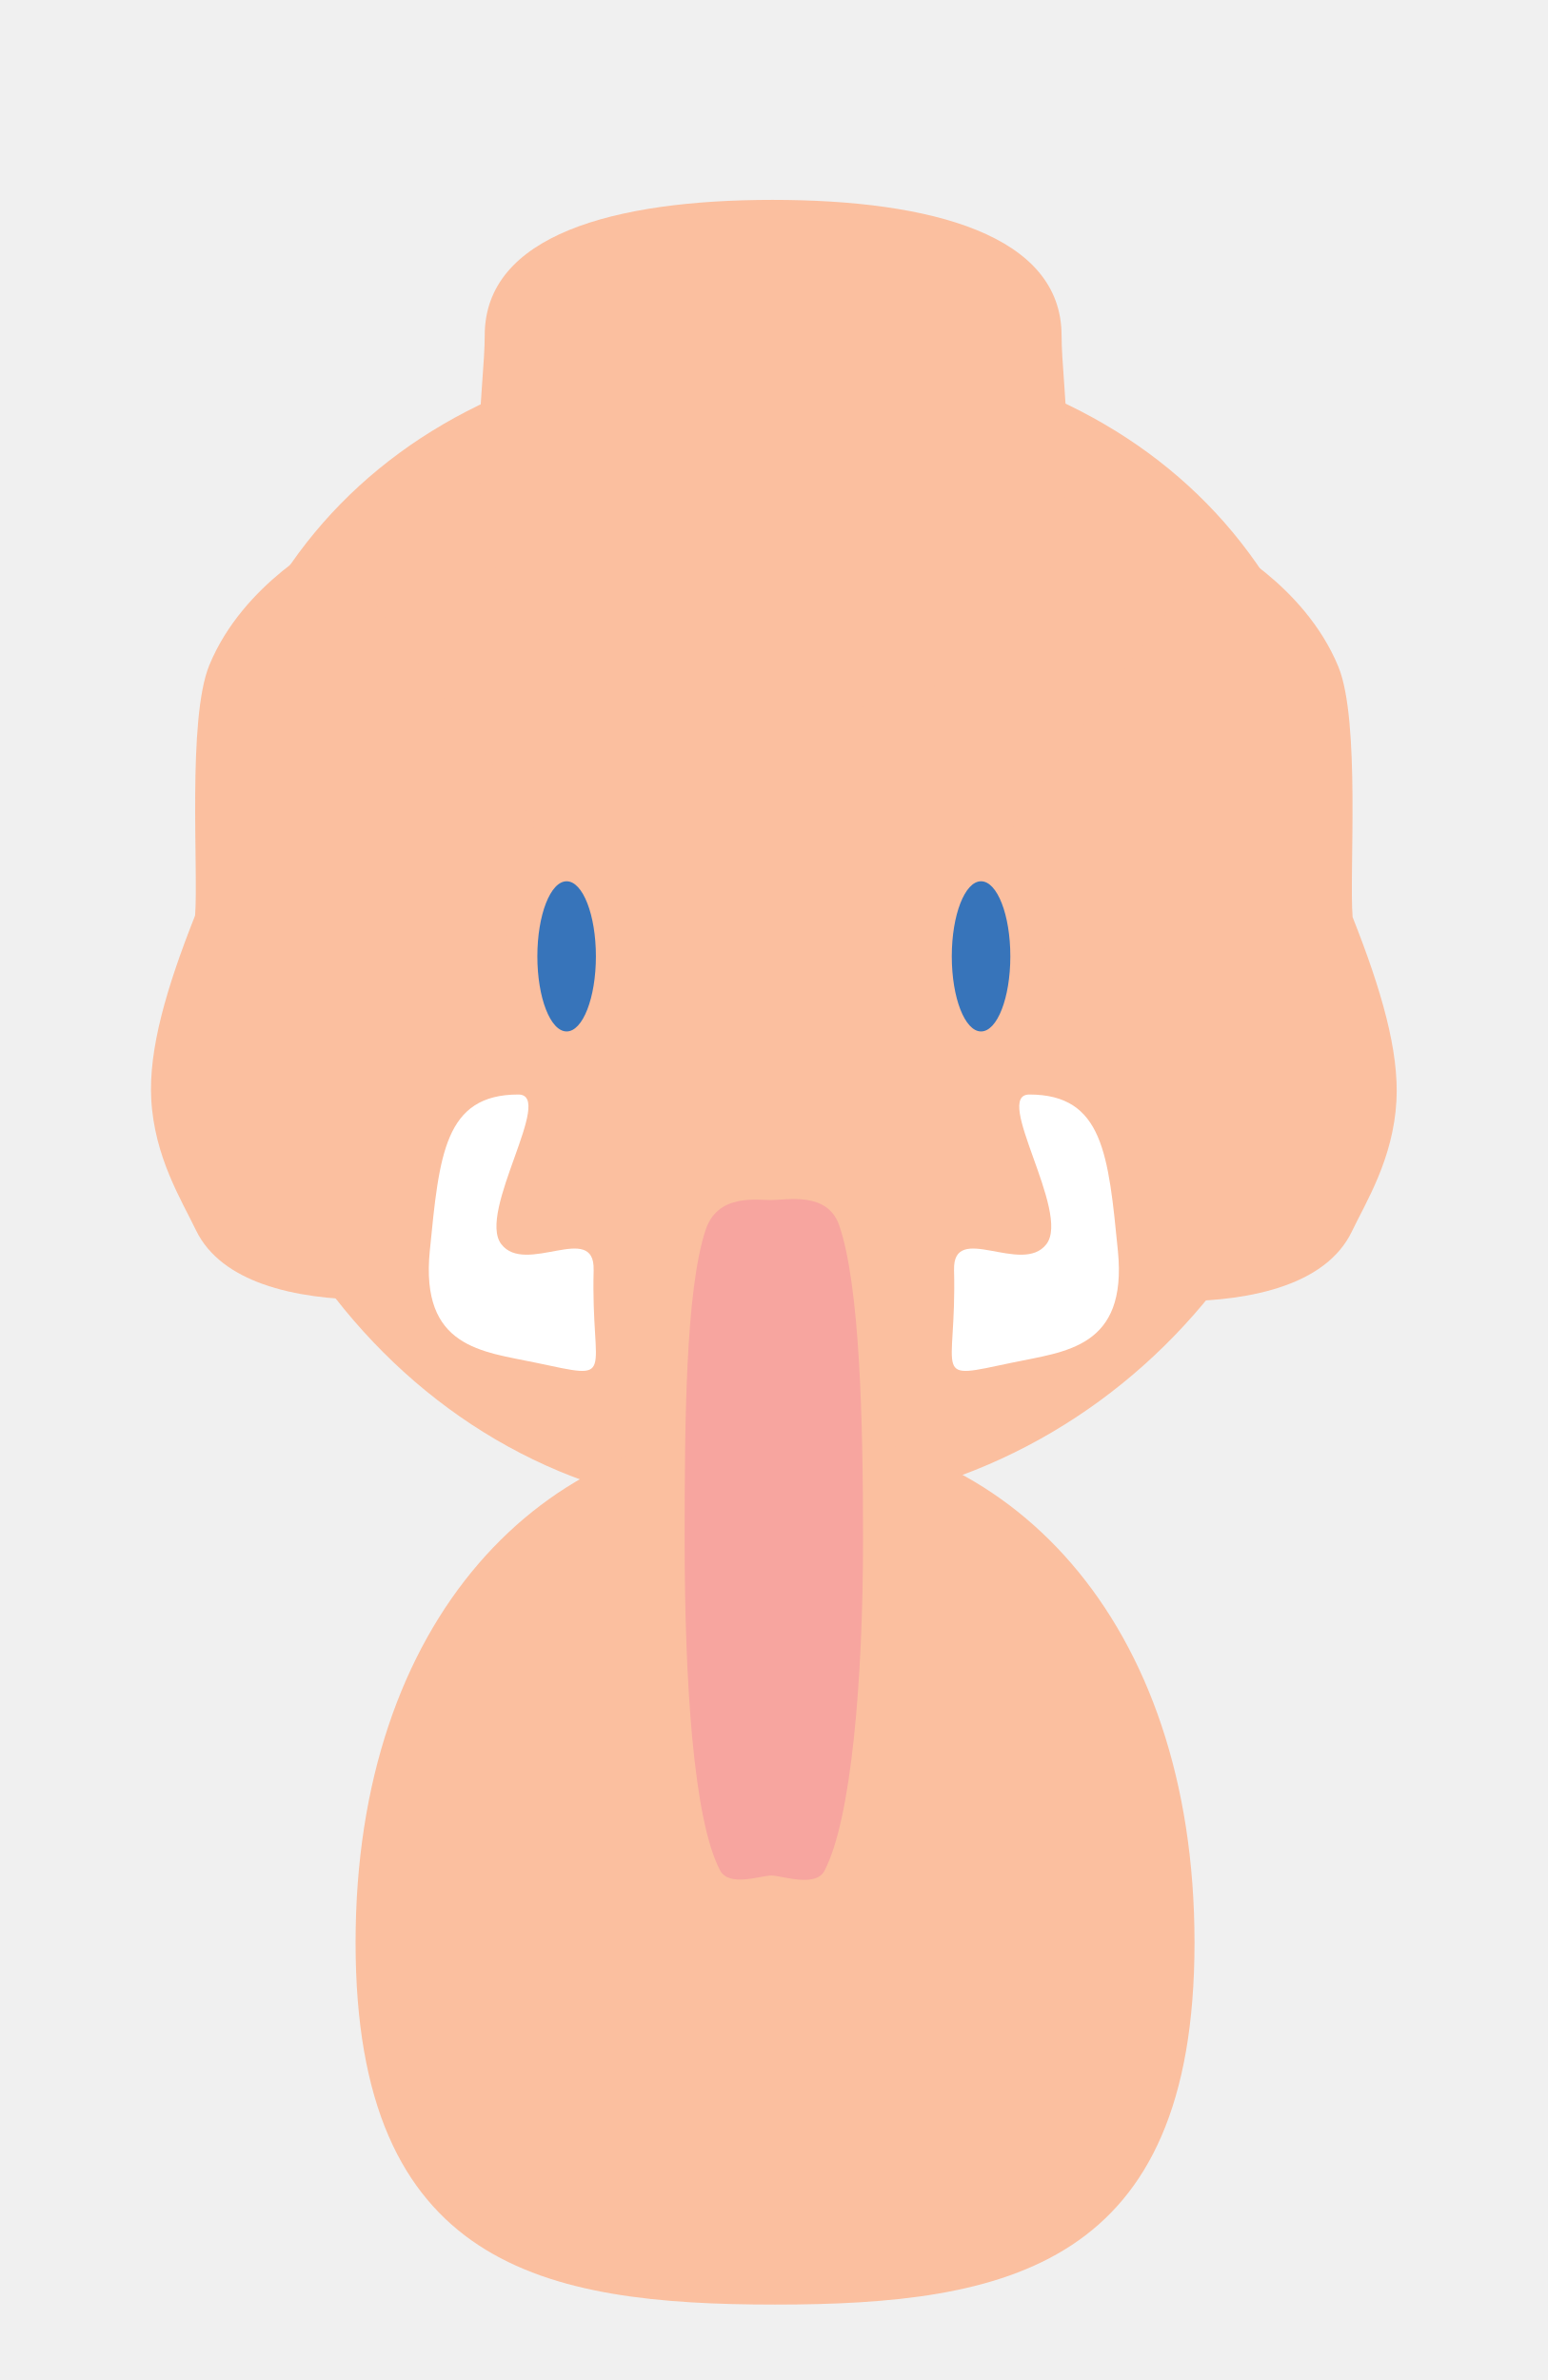
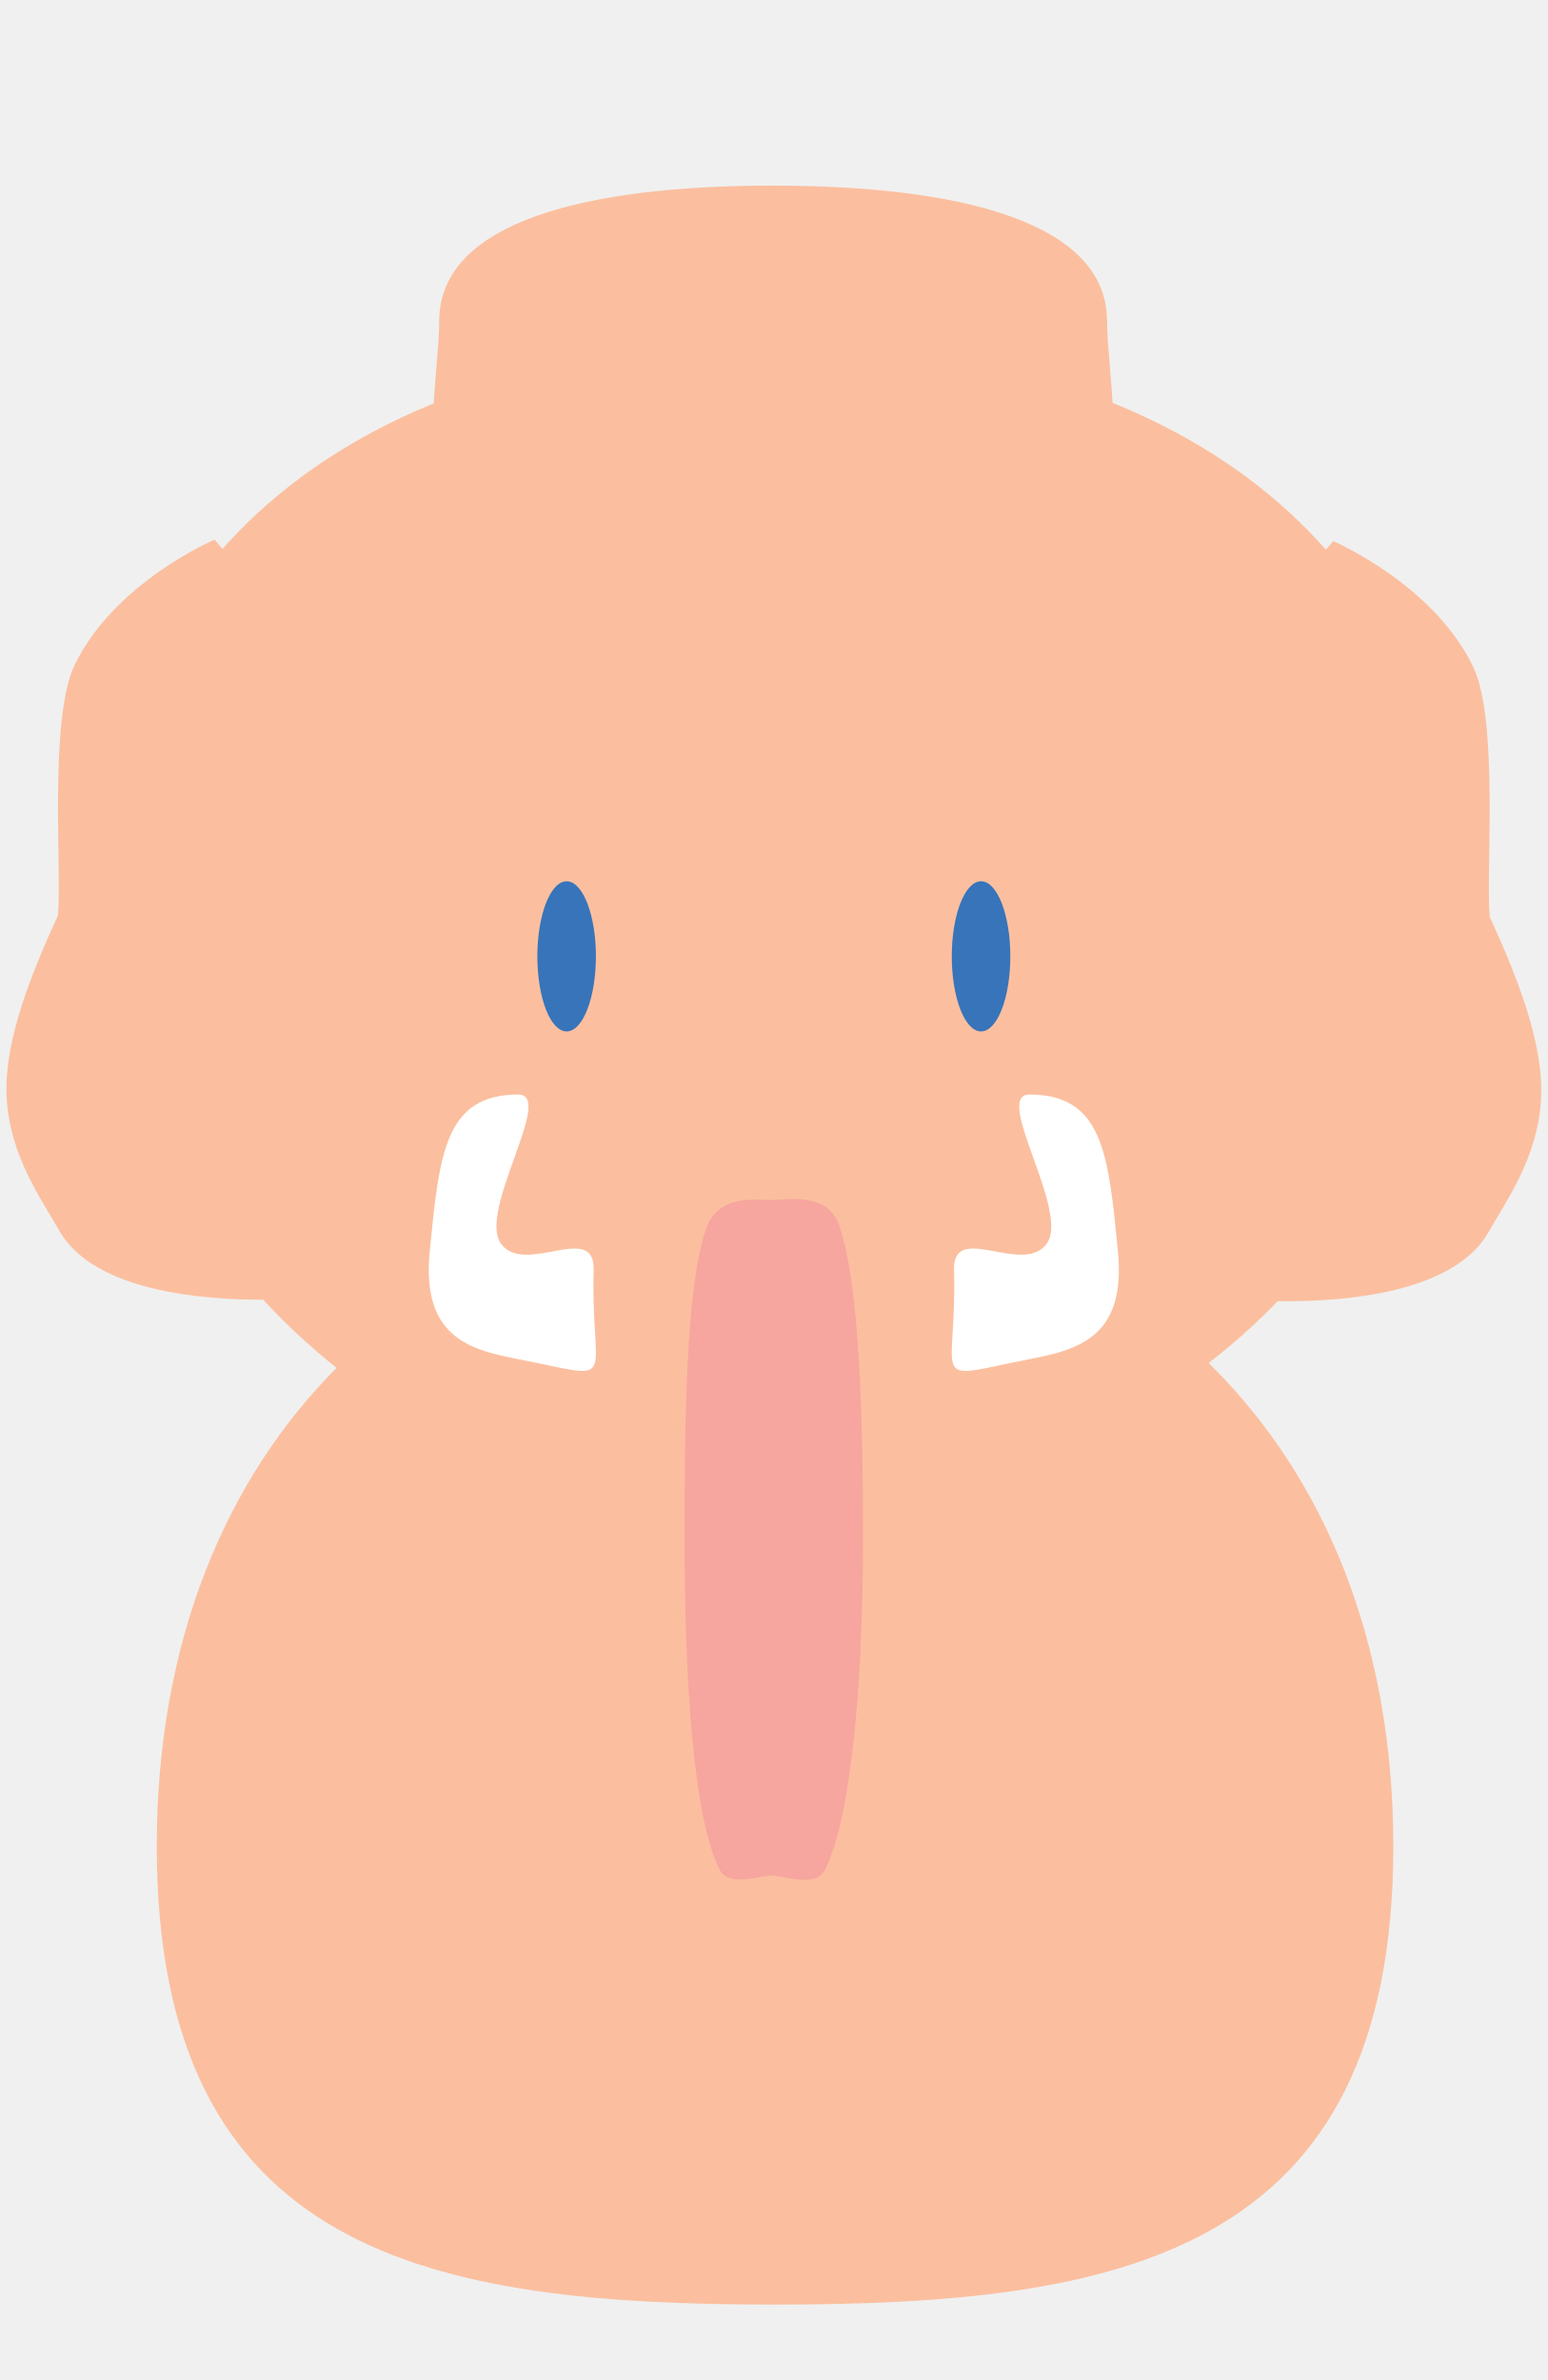
<svg xmlns="http://www.w3.org/2000/svg" width="100%" height="100%" viewBox="0 0 1084 1667" version="1.1" xml:space="preserve" style="fill-rule:evenodd;clip-rule:evenodd;stroke-linejoin:round;stroke-miterlimit:2;">
  <g>
-     <path d="M542.001,240.058c236.611,0 403.492,140.365 403.492,381.496c0,241.131 -174.918,431.15 -403.492,436.898c-228.575,5.748 -403.495,-195.767 -403.495,-436.898c0,-241.131 166.881,-381.496 403.495,-381.496Z" style="fill:#fbbf9f;" />
-     <path d="M542.841,1000.11c162.162,0 293.793,133.538 293.793,360.573c-0,227.035 -131.652,253.486 -293.794,253.486c-162.14,-0 -293.792,-26.471 -293.792,-253.486c0.001,-227.015 131.652,-360.573 293.793,-360.573Z" style="fill:#fbbf9f;fill-rule:nonzero;" />
+     <path d="M542.001,240.058c276.341,0 471.244,140.365 471.244,381.496c-0,241.131 -204.289,431.15 -471.244,436.898c-266.956,5.748 -471.246,-195.767 -471.246,-436.898c0,-241.131 194.903,-381.496 471.246,-381.496Z" style="fill:#fbbf9f;" />
+     <path d="M542.84,836.633c239.024,-0 433.045,169.089 433.045,456.566c-0,287.477 -194.051,320.97 -433.045,320.97c-238.992,-0 -433.043,-33.518 -433.043,-320.97c0,-287.452 194.051,-456.566 433.043,-456.566Z" style="fill:#fbbf9f;fill-rule:nonzero;" />
  </g>
  <g>
-     <path d="M375.04,576.21l-144.509,-198.254c0,0 -60.094,29.973 -83.914,87.919c-15.531,37.799 -7.517,144.739 -9.978,175.377c-20.226,51.116 -32.595,93.753 -30.698,128.688c2.197,40.483 21.164,70.622 31.259,91.621c9.062,18.828 26.7,30.577 46.851,37.809c46.048,16.525 105.224,9.474 105.224,9.474l85.765,-332.634Z" style="fill:#fbbf9f;fill-rule:nonzero;" />
-     <path d="M708.96,577.294l144.508,-198.255c0,0 60.094,29.973 83.914,87.92c15.531,37.799 7.517,144.739 9.978,175.376c20.227,51.117 32.596,93.753 30.699,128.689c-2.197,40.482 -21.164,70.621 -31.26,91.62c-9.062,18.829 -26.7,30.578 -46.851,37.81c-46.047,16.525 -105.224,9.474 -105.224,9.474l-85.764,-332.634Z" style="fill:#fbbf9f;fill-rule:nonzero;" />
+     <g>
+       <path d="M319.006,576.21l-168.774,-198.254c-0,0 -70.185,29.973 -98.004,87.919c-18.139,37.799 -8.779,144.739 -11.654,175.377c-23.622,51.116 -38.068,93.753 -35.852,128.688c2.566,40.483 24.717,70.622 36.508,91.621c10.583,18.828 31.183,30.577 54.717,37.809c53.78,16.525 122.893,9.474 122.893,9.474l100.166,-332.634Z" style="fill:#fbbf9f;fill-rule:nonzero;" />
+       <path d="M764.994,577.294l168.773,-198.255c-0,0 70.184,29.973 98.004,87.92c18.139,37.799 8.779,144.739 11.654,175.376c23.623,51.117 38.069,93.753 35.853,128.689c-2.566,40.482 -24.717,70.621 -36.509,91.62c-10.583,18.829 -31.183,30.578 -54.717,37.81c-53.779,16.525 -122.893,9.474 -122.893,9.474l-100.165,-332.634Z" style="fill:#fbbf9f;fill-rule:nonzero;" />
+     </g>
    <path d="M604.478,1078.24c-0.001,97.993 -8.164,196.204 -27.045,232.123c-6.28,11.974 -29.995,3.275 -37.246,3.275c-7.251,0 -29.56,8.363 -35.86,-3.61c-18.861,-35.919 -24.805,-133.795 -24.805,-231.769c0,-81.661 0.634,-174.112 14.622,-216.62c8.38,-25.504 35.146,-21.105 46.043,-21.105c10.896,0 39.386,-6.194 47.608,17.772c14.463,42.152 16.682,136.674 16.682,219.953l0,-0.019Z" style="fill:#f7a59f;fill-rule:nonzero;" />
    <g>
      <path d="M415.797,889.431c-2.041,75.981 17.553,77.302 -40.813,64.974c-36.989,-7.811 -80.714,-10.139 -73.958,-78.249c6.677,-67.302 10.223,-109.533 62.031,-109.533c25.915,0 -29.004,82.293 -12.025,104.72c16.978,22.427 65.657,-16.115 64.745,18.108l0.02,-0.02Z" style="fill:#fff;fill-rule:nonzero;" />
      <path d="M668.203,889.431c2.041,75.981 -17.554,77.302 40.813,64.974c36.989,-7.811 80.714,-10.139 73.957,-78.249c-6.677,-67.302 -10.222,-109.533 -62.032,-109.533c-25.914,0 29.005,82.293 12.026,104.72c-16.979,22.427 -65.657,-16.115 -64.745,18.108l-0.019,-0.02Z" style="fill:#fff;fill-rule:nonzero;" />
    </g>
-     <path d="M743.538,234.996c0,70.181 49.964,264.569 -202.023,264.569c-251.987,0 -202.023,-194.388 -202.023,-264.569c0,-70.182 90.085,-94.996 201.667,-94.996c111.581,0 202.359,24.814 202.359,94.996l0.02,0Z" style="fill:#fbbf9f;fill-rule:nonzero;" />
+     <path d="M775.406,224.996c-0,70.181 57.845,264.569 -233.891,264.569c-291.736,0 -233.891,-194.388 -233.891,-264.569c0,-70.182 104.295,-94.996 233.479,-94.996c129.182,0 234.28,24.814 234.28,94.996l0.023,0Z" style="fill:#fbbf9f;fill-rule:nonzero;" />
    <g>
      <ellipse cx="396.868" cy="669.852" rx="20.505" ry="52.587" style="fill:#3774ba;" />
      <ellipse cx="687.132" cy="669.852" rx="20.505" ry="52.587" style="fill:#3774ba;" />
    </g>
  </g>
</svg>
